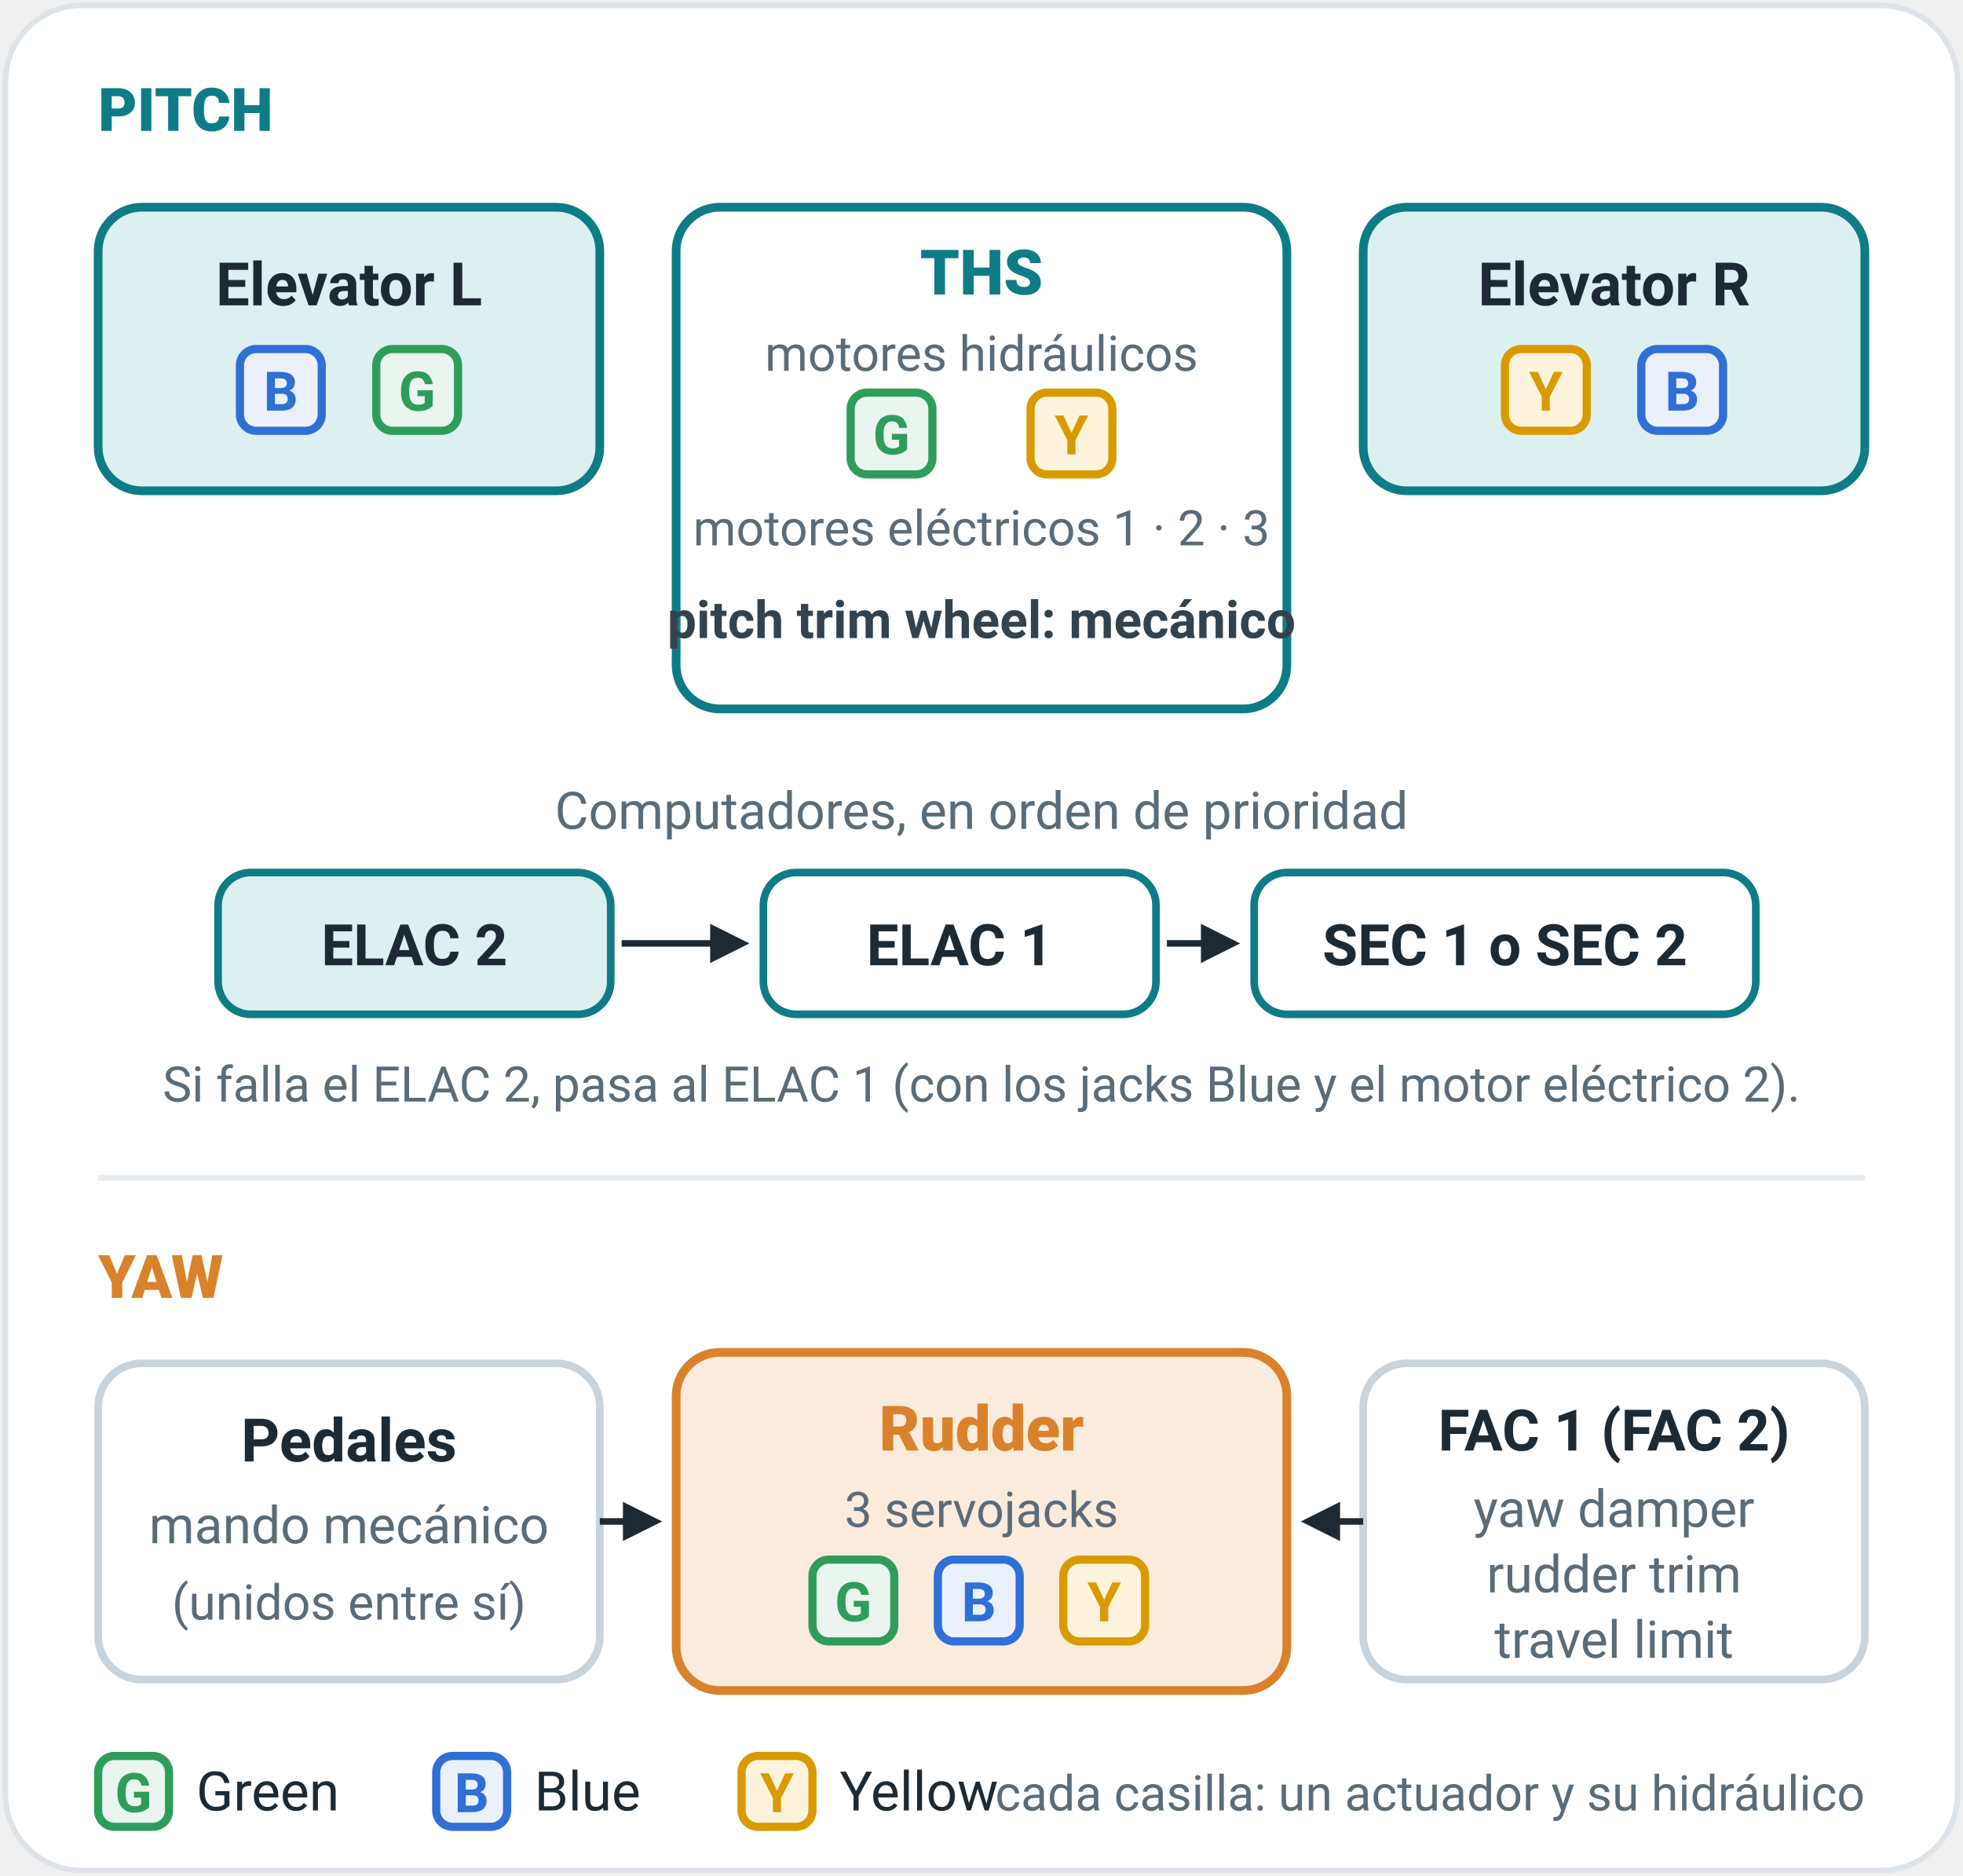
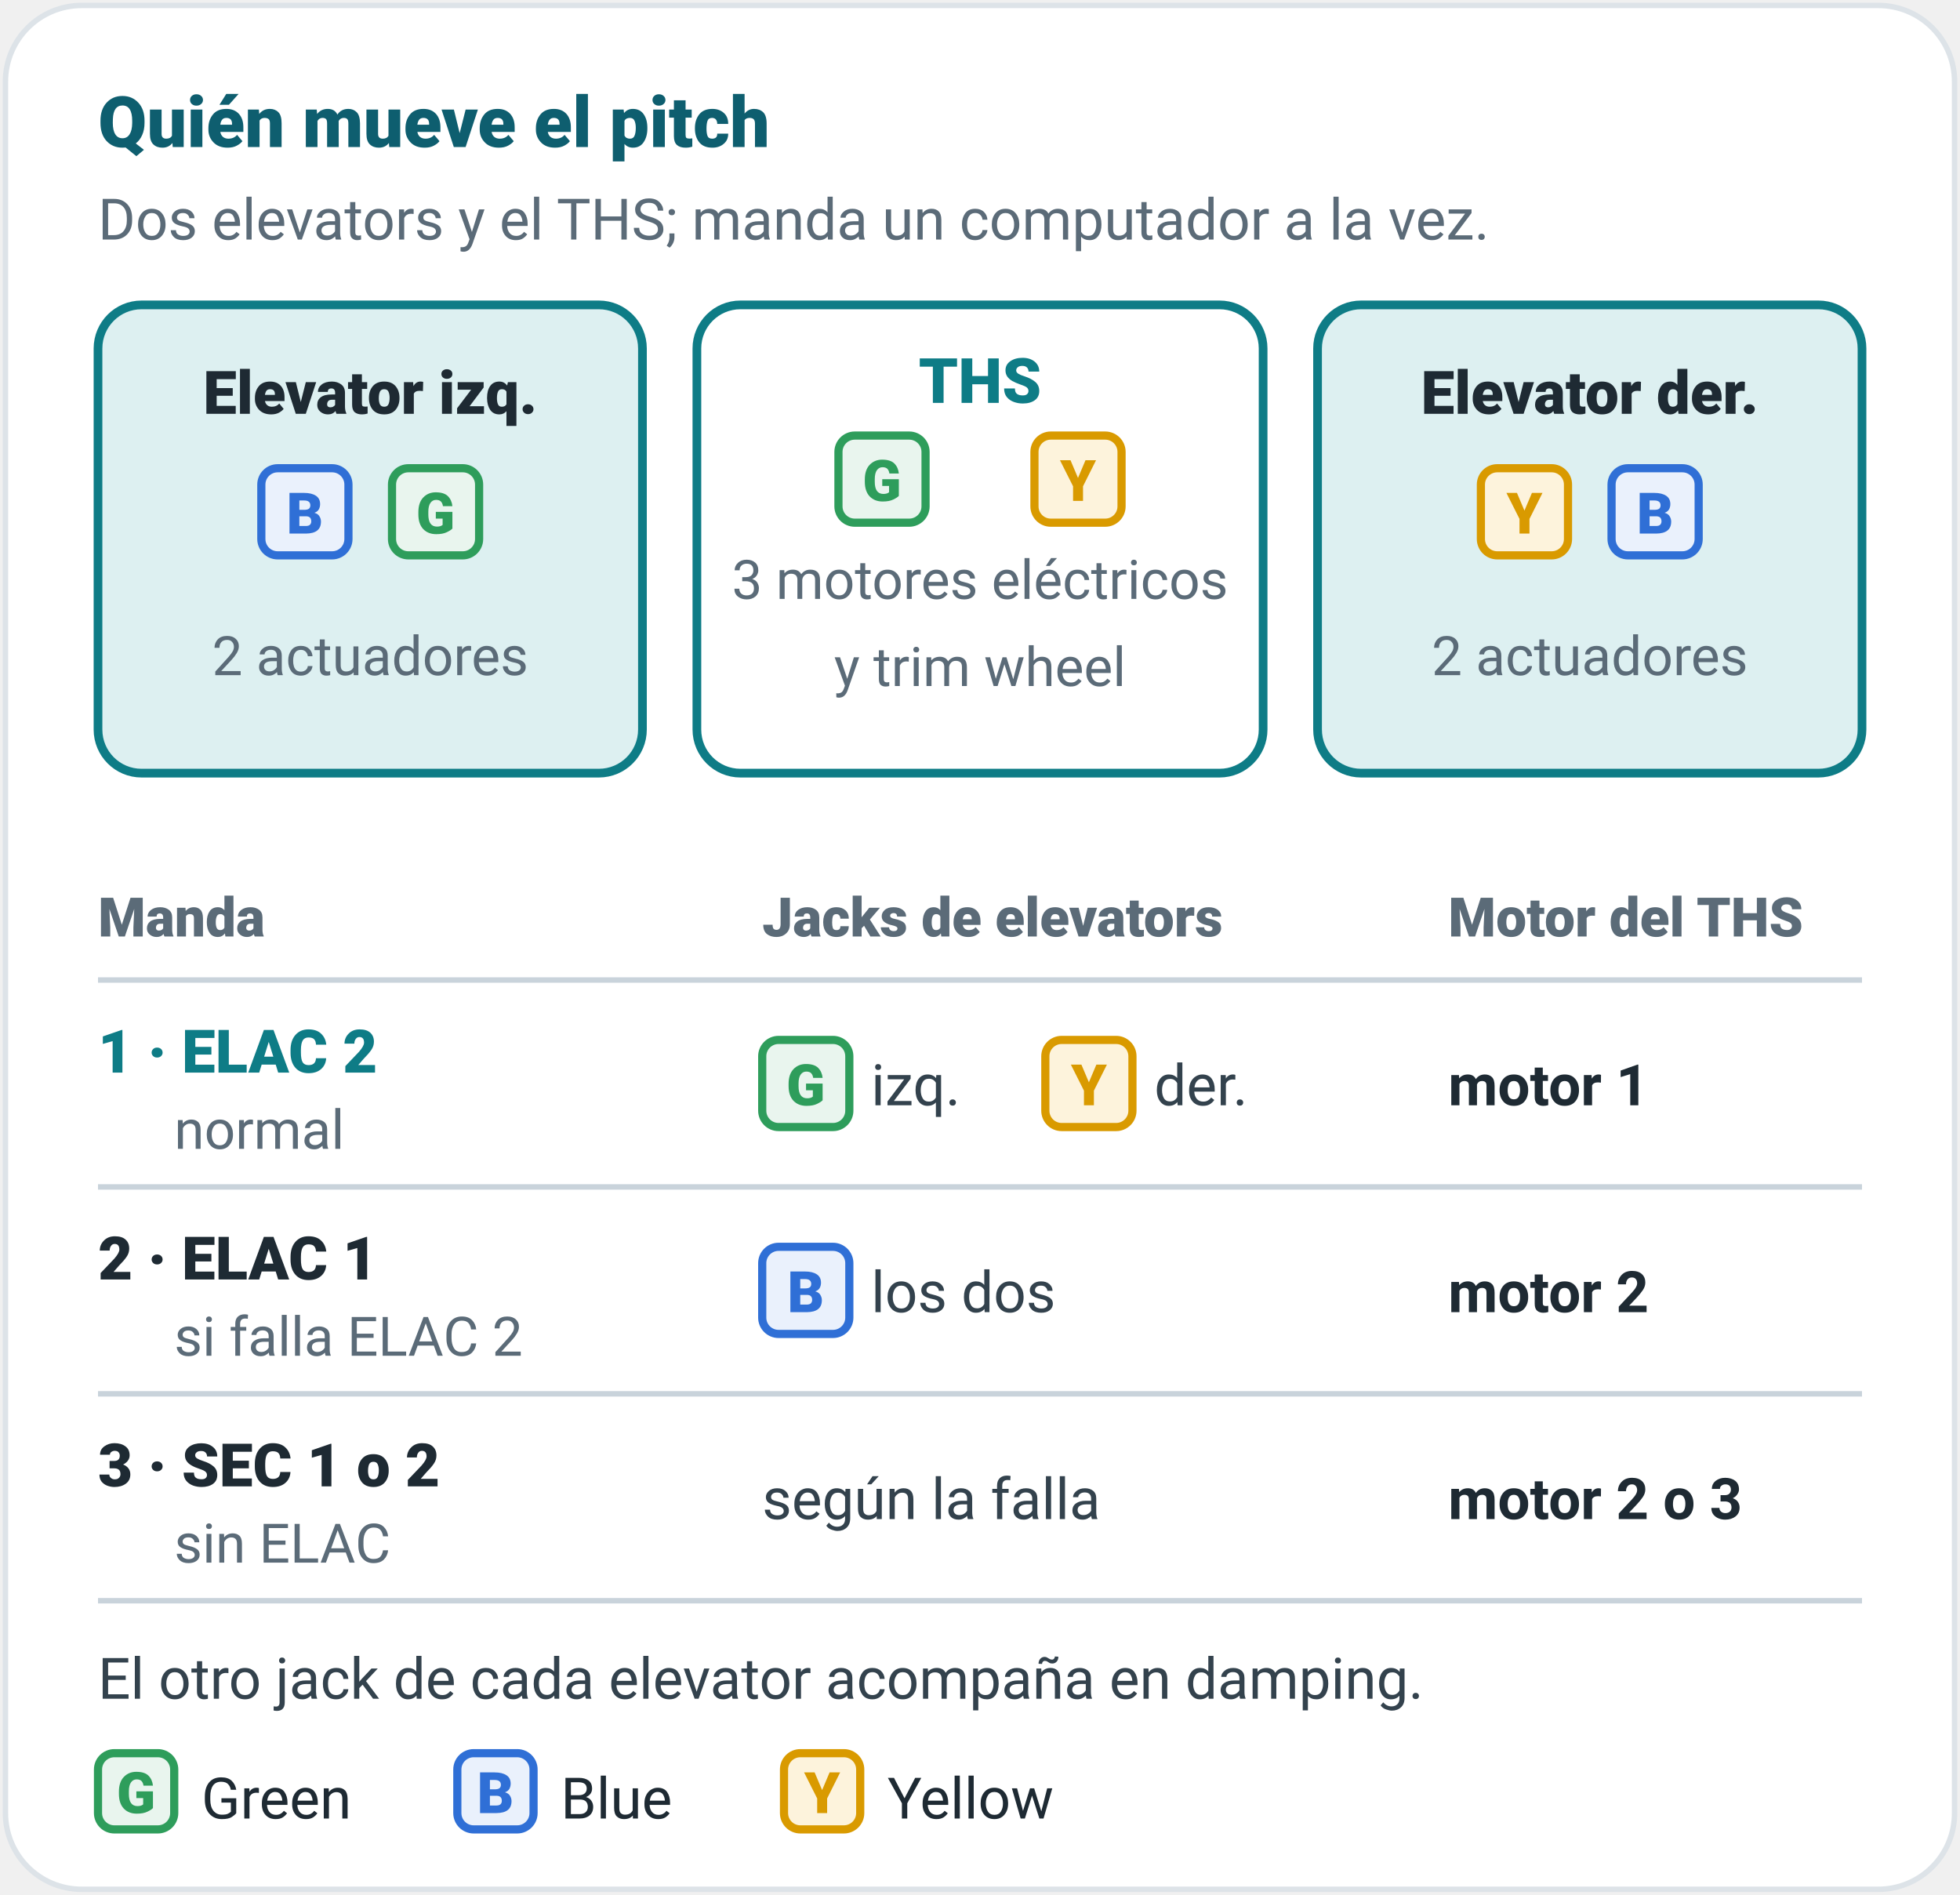
- <svg xmlns="http://www.w3.org/2000/svg" viewBox="0 0 360 344" font-family="system-ui, -apple-system, 'Segoe UI', Roboto, sans-serif" role="img" aria-labelledby="t d">
-   <rect x="1" y="1" width="358" height="342" rx="14" fill="#FFFFFF" stroke="#DDE3E8" />
-   <defs>
-     <marker id="a1E2A33" viewBox="0 0 10 10" refX="8" refY="5" markerWidth="6" markerHeight="6" orient="auto">
-       <path d="M0 0 L10 5 L0 10 z" fill="#1E2A33" />
-     </marker>
-   </defs>
-   <text x="18" y="24" font-size="11" font-weight="800" fill="#0E7C86">PITCH</text>
-   <rect x="18" y="38" width="92" height="52" rx="8" fill="#DDF0F1" stroke="#0E7C86" stroke-width="1.6" />
-   <text x="64" y="56" text-anchor="middle" font-size="11" font-weight="700" fill="#1E2A33">Elevator L</text>
-   <rect x="44" y="64" width="15" height="15" rx="3" fill="#EAF1FC" stroke="#2F6FD6" stroke-width="1.5" />
-   <text x="51.5" y="75.3" text-anchor="middle" font-size="10" font-weight="700" fill="#2F6FD6">B</text>
-   <rect x="69" y="64" width="15" height="15" rx="3" fill="#E9F5EE" stroke="#2E9D5B" stroke-width="1.5" />
-   <text x="76.5" y="75.3" text-anchor="middle" font-size="10" font-weight="700" fill="#2E9D5B">G</text>
-   <rect x="250" y="38" width="92" height="52" rx="8" fill="#DDF0F1" stroke="#0E7C86" stroke-width="1.6" />
-   <text x="296" y="56" text-anchor="middle" font-size="11" font-weight="700" fill="#1E2A33">Elevator R</text>
-   <rect x="276" y="64" width="15" height="15" rx="3" fill="#FDF3DC" stroke="#D99A00" stroke-width="1.5" />
-   <text x="283.5" y="75.3" text-anchor="middle" font-size="10" font-weight="700" fill="#D99A00">Y</text>
-   <rect x="301" y="64" width="15" height="15" rx="3" fill="#EAF1FC" stroke="#2F6FD6" stroke-width="1.5" />
-   <text x="308.5" y="75.3" text-anchor="middle" font-size="10" font-weight="700" fill="#2F6FD6">B</text>
-   <rect x="124" y="38" width="112" height="92" rx="8" fill="#FFFFFF" stroke="#0E7C86" stroke-width="1.6" />
-   <text x="180" y="54" text-anchor="middle" font-size="11.5" font-weight="800" fill="#0E7C86">THS</text>
-   <text x="180" y="68" text-anchor="middle" font-size="9" fill="#5B6B78">motores hidráulicos</text>
-   <rect x="156" y="72" width="15" height="15" rx="3" fill="#E9F5EE" stroke="#2E9D5B" stroke-width="1.5" />
-   <text x="163.5" y="83.3" text-anchor="middle" font-size="10" font-weight="700" fill="#2E9D5B">G</text>
-   <rect x="189" y="72" width="15" height="15" rx="3" fill="#FDF3DC" stroke="#D99A00" stroke-width="1.5" />
-   <text x="196.5" y="83.3" text-anchor="middle" font-size="10" font-weight="700" fill="#D99A00">Y</text>
-   <text x="180" y="100" text-anchor="middle" font-size="9" fill="#5B6B78">motores eléctricos 1 · 2 · 3</text>
-   <text x="180" y="117" text-anchor="middle" font-size="9.5" font-weight="700" fill="#33424D">pitch trim wheel: mecánico</text>
-   <text x="180" y="152" text-anchor="middle" font-size="9.5" fill="#5B6B78">Computadores, en orden de prioridad</text>
-   <rect x="40" y="160" width="72" height="26" rx="6" fill="#DDF0F1" stroke="#0E7C86" stroke-width="1.4" />
-   <text x="76" y="177" text-anchor="middle" font-size="10.5" font-weight="700" fill="#1E2A33">ELAC 2</text>
-   <rect x="140" y="160" width="72" height="26" rx="6" fill="#FFFFFF" stroke="#0E7C86" stroke-width="1.4" />
-   <text x="176" y="177" text-anchor="middle" font-size="10.5" font-weight="700" fill="#1E2A33">ELAC 1</text>
-   <rect x="230" y="160" width="92" height="26" rx="6" fill="#FFFFFF" stroke="#0E7C86" stroke-width="1.4" />
-   <text x="276" y="177" text-anchor="middle" font-size="10.5" font-weight="700" fill="#1E2A33">SEC 1 o SEC 2</text>
-   <line x1="114" y1="173" x2="136" y2="173" stroke="#1E2A33" stroke-width="1.2" marker-end="url(#a1E2A33)" />
-   <line x1="214" y1="173" x2="226" y2="173" stroke="#1E2A33" stroke-width="1.2" marker-end="url(#a1E2A33)" />
-   <text x="180" y="202" text-anchor="middle" font-size="9" fill="#5B6B78">Si falla el ELAC 2, pasa al ELAC 1 (con los jacks Blue y el motor eléctrico 2).</text>
-   <line x1="18" y1="216" x2="342" y2="216" stroke="#E4EAEF" stroke-width="1" />
-   <text x="18" y="238" font-size="11" font-weight="800" fill="#D9822B">YAW</text>
-   <rect x="124" y="248" width="112" height="62" rx="8" fill="#FBEBDC" stroke="#D9822B" stroke-width="1.6" />
-   <text x="180" y="266" text-anchor="middle" font-size="11.5" font-weight="800" fill="#D9822B">Rudder</text>
-   <text x="180" y="280" text-anchor="middle" font-size="9" fill="#5B6B78">3 servojacks</text>
-   <rect x="149" y="286" width="15" height="15" rx="3" fill="#E9F5EE" stroke="#2E9D5B" stroke-width="1.5" />
-   <text x="156.5" y="297.3" text-anchor="middle" font-size="10" font-weight="700" fill="#2E9D5B">G</text>
-   <rect x="172" y="286" width="15" height="15" rx="3" fill="#EAF1FC" stroke="#2F6FD6" stroke-width="1.5" />
-   <text x="179.5" y="297.3" text-anchor="middle" font-size="10" font-weight="700" fill="#2F6FD6">B</text>
-   <rect x="195" y="286" width="15" height="15" rx="3" fill="#FDF3DC" stroke="#D99A00" stroke-width="1.5" />
-   <text x="202.5" y="297.3" text-anchor="middle" font-size="10" font-weight="700" fill="#D99A00">Y</text>
-   <rect x="18" y="250" width="92" height="58" rx="8" fill="#FFFFFF" stroke="#C9D3DB" stroke-width="1.4" />
-   <text x="64" y="268" text-anchor="middle" font-size="11" font-weight="700" fill="#1E2A33">Pedales</text>
-   <text x="64" y="283" text-anchor="middle" font-size="9.5" fill="#5B6B78">mando mecánico</text>
-   <text x="64" y="297" text-anchor="middle" font-size="9" fill="#5B6B78">(unidos entre sí)</text>
-   <line x1="110" y1="279" x2="120" y2="279" stroke="#1E2A33" stroke-width="1.2" marker-end="url(#a1E2A33)" />
-   <rect x="250" y="250" width="92" height="58" rx="8" fill="#FFFFFF" stroke="#C9D3DB" stroke-width="1.4" />
-   <text x="296" y="266" text-anchor="middle" font-size="10.5" font-weight="700" fill="#1E2A33">FAC 1 (FAC 2)</text>
-   <text x="296" y="280" text-anchor="middle" font-size="9.5" fill="#5B6B78">yaw damper</text>
-   <text x="296" y="292" text-anchor="middle" font-size="9.5" fill="#5B6B78">rudder trim</text>
-   <text x="296" y="304" text-anchor="middle" font-size="9.5" fill="#5B6B78">travel limit</text>
-   <line x1="250" y1="279" x2="240" y2="279" stroke="#1E2A33" stroke-width="1.2" marker-end="url(#a1E2A33)" />
-   <rect x="18" y="322" width="13" height="13" rx="3" fill="#E9F5EE" stroke="#2E9D5B" stroke-width="1.5" />
-   <text x="24.5" y="332.3" text-anchor="middle" font-size="10" font-weight="700" fill="#2E9D5B">G</text>
-   <text x="36" y="332" font-size="10" fill="#1E2A33">Green</text>
-   <rect x="80" y="322" width="13" height="13" rx="3" fill="#EAF1FC" stroke="#2F6FD6" stroke-width="1.5" />
-   <text x="86.5" y="332.3" text-anchor="middle" font-size="10" font-weight="700" fill="#2F6FD6">B</text>
-   <text x="98" y="332" font-size="10" fill="#1E2A33">Blue</text>
-   <rect x="136" y="322" width="13" height="13" rx="3" fill="#FDF3DC" stroke="#D99A00" stroke-width="1.5" />
-   <text x="142.5" y="332.3" text-anchor="middle" font-size="10" font-weight="700" fill="#D99A00">Y</text>
-   <text x="154" y="332" font-size="10" fill="#1E2A33">Yellow</text>
-   <text x="342" y="332" text-anchor="end" font-size="9" fill="#5B6B78">cada casilla: un actuador y su hidráulico</text>
+ <svg xmlns="http://www.w3.org/2000/svg" viewBox="0 0 360 348" font-family="system-ui, -apple-system, 'Segoe UI', Roboto, sans-serif" role="img" aria-labelledby="t d">
+   <rect x="1" y="1" width="358" height="346" rx="14" fill="#FFFFFF" stroke="#DDE3E8" />
+   <text x="18" y="27" font-size="13" font-weight="800" fill="#0E5E6F">Quién mueve el pitch</text>
+   <text x="18" y="44" font-size="10.5" fill="#5B6B78">Dos elevators y el THS; manda un computador a la vez.</text>
+   <rect x="18" y="56" width="100" height="86" rx="8" fill="#DDF0F1" stroke="#0E7C86" stroke-width="1.6" />
+   <text x="68" y="76" text-anchor="middle" font-size="11" font-weight="800" fill="#1E2A33">Elevator izq.</text>
+   <rect x="48" y="86" width="16" height="16" rx="3" fill="#EAF1FC" stroke="#2F6FD6" stroke-width="1.5" />
+   <text x="56" y="98" text-anchor="middle" font-size="10.5" font-weight="800" fill="#2F6FD6">B</text>
+   <rect x="72" y="86" width="16" height="16" rx="3" fill="#E9F5EE" stroke="#2E9D5B" stroke-width="1.5" />
+   <text x="80" y="98" text-anchor="middle" font-size="10.5" font-weight="800" fill="#2E9D5B">G</text>
+   <text x="68" y="124" text-anchor="middle" font-size="10" fill="#5B6B78">2 actuadores</text>
+   <rect x="242" y="56" width="100" height="86" rx="8" fill="#DDF0F1" stroke="#0E7C86" stroke-width="1.6" />
+   <text x="292" y="76" text-anchor="middle" font-size="11" font-weight="800" fill="#1E2A33">Elevator der.</text>
+   <rect x="272" y="86" width="16" height="16" rx="3" fill="#FDF3DC" stroke="#D99A00" stroke-width="1.5" />
+   <text x="280" y="98" text-anchor="middle" font-size="10.5" font-weight="800" fill="#D99A00">Y</text>
+   <rect x="296" y="86" width="16" height="16" rx="3" fill="#EAF1FC" stroke="#2F6FD6" stroke-width="1.5" />
+   <text x="304" y="98" text-anchor="middle" font-size="10.5" font-weight="800" fill="#2F6FD6">B</text>
+   <text x="292" y="124" text-anchor="middle" font-size="10" fill="#5B6B78">2 actuadores</text>
+   <rect x="128" y="56" width="104" height="86" rx="8" fill="#FFFFFF" stroke="#0E7C86" stroke-width="1.6" />
+   <text x="180" y="74" text-anchor="middle" font-size="11.5" font-weight="800" fill="#0E7C86">THS</text>
+   <rect x="154" y="80" width="16" height="16" rx="3" fill="#E9F5EE" stroke="#2E9D5B" stroke-width="1.5" />
+   <text x="162" y="92" text-anchor="middle" font-size="10.5" font-weight="800" fill="#2E9D5B">G</text>
+   <rect x="190" y="80" width="16" height="16" rx="3" fill="#FDF3DC" stroke="#D99A00" stroke-width="1.5" />
+   <text x="198" y="92" text-anchor="middle" font-size="10.5" font-weight="800" fill="#D99A00">Y</text>
+   <text x="180" y="110" text-anchor="middle" font-size="10" fill="#5B6B78">3 motores eléctricos</text>
+   <text x="180" y="126" text-anchor="middle" font-size="10" fill="#5B6B78">y trim wheel</text>
+   <text x="18" y="172" font-size="10" font-weight="800" fill="#5B6B78">Manda</text>
+   <text x="140" y="172" font-size="10" font-weight="800" fill="#5B6B78">Jacks de elevators</text>
+   <text x="266" y="172" font-size="10" font-weight="800" fill="#5B6B78">Motor del THS</text>
+   <line x1="18" y1="180" x2="342" y2="180" stroke="#C9D3DB" stroke-width="1" />
+   <text x="18" y="197" font-size="11" font-weight="800" fill="#0E7C86">1 · ELAC 2</text>
+   <text x="32" y="211" font-size="10" fill="#5B6B78">normal</text>
+   <rect x="140" y="191" width="16" height="16" rx="3" fill="#E9F5EE" stroke="#2E9D5B" stroke-width="1.5" />
+   <text x="148" y="203" text-anchor="middle" font-size="10.5" font-weight="800" fill="#2E9D5B">G</text>
+   <text x="160" y="203" font-size="10.5" fill="#33424D">izq.</text>
+   <rect x="192" y="191" width="16" height="16" rx="3" fill="#FDF3DC" stroke="#D99A00" stroke-width="1.5" />
+   <text x="200" y="203" text-anchor="middle" font-size="10.5" font-weight="800" fill="#D99A00">Y</text>
+   <text x="212" y="203" font-size="10.5" fill="#33424D">der.</text>
+   <text x="266" y="203" font-size="10.5" font-weight="700" fill="#1E2A33">motor 1</text>
+   <line x1="18" y1="218" x2="342" y2="218" stroke="#C9D3DB" stroke-width="1" />
+   <text x="18" y="235" font-size="11" font-weight="800" fill="#1E2A33">2 · ELAC 1</text>
+   <text x="32" y="249" font-size="10" fill="#5B6B78">si falla ELAC 2</text>
+   <rect x="140" y="229" width="16" height="16" rx="3" fill="#EAF1FC" stroke="#2F6FD6" stroke-width="1.5" />
+   <text x="148" y="241" text-anchor="middle" font-size="10.5" font-weight="800" fill="#2F6FD6">B</text>
+   <text x="160" y="241" font-size="10.5" fill="#33424D">los dos</text>
+   <text x="266" y="241" font-size="10.5" font-weight="700" fill="#1E2A33">motor 2</text>
+   <line x1="18" y1="256" x2="342" y2="256" stroke="#C9D3DB" stroke-width="1" />
+   <text x="18" y="273" font-size="11" font-weight="800" fill="#1E2A33">3 · SEC 1 o 2</text>
+   <text x="32" y="287" font-size="10" fill="#5B6B78">sin ELAC</text>
+   <text x="140" y="279" font-size="10.5" fill="#33424D">según la falla</text>
+   <text x="266" y="279" font-size="10.5" font-weight="700" fill="#1E2A33">motor 2 o 3</text>
+   <line x1="18" y1="294" x2="342" y2="294" stroke="#C9D3DB" stroke-width="1" />
+   <text x="18" y="312" font-size="10.5" fill="#33424D">El otro jack de cada elevator acompaña en damping.</text>
+   <rect x="18" y="322" width="14" height="14" rx="3" fill="#E9F5EE" stroke="#2E9D5B" stroke-width="1.5" />
+   <text x="25" y="333" text-anchor="middle" font-size="10.5" font-weight="800" fill="#2E9D5B">G</text>
+   <text x="37" y="334" font-size="10.5" fill="#1E2A33">Green</text>
+   <rect x="84" y="322" width="14" height="14" rx="3" fill="#EAF1FC" stroke="#2F6FD6" stroke-width="1.5" />
+   <text x="91" y="333" text-anchor="middle" font-size="10.5" font-weight="800" fill="#2F6FD6">B</text>
+   <text x="103" y="334" font-size="10.5" fill="#1E2A33">Blue</text>
+   <rect x="144" y="322" width="14" height="14" rx="3" fill="#FDF3DC" stroke="#D99A00" stroke-width="1.5" />
+   <text x="151" y="333" text-anchor="middle" font-size="10.5" font-weight="800" fill="#D99A00">Y</text>
+   <text x="163" y="334" font-size="10.5" fill="#1E2A33">Yellow</text>
</svg>
